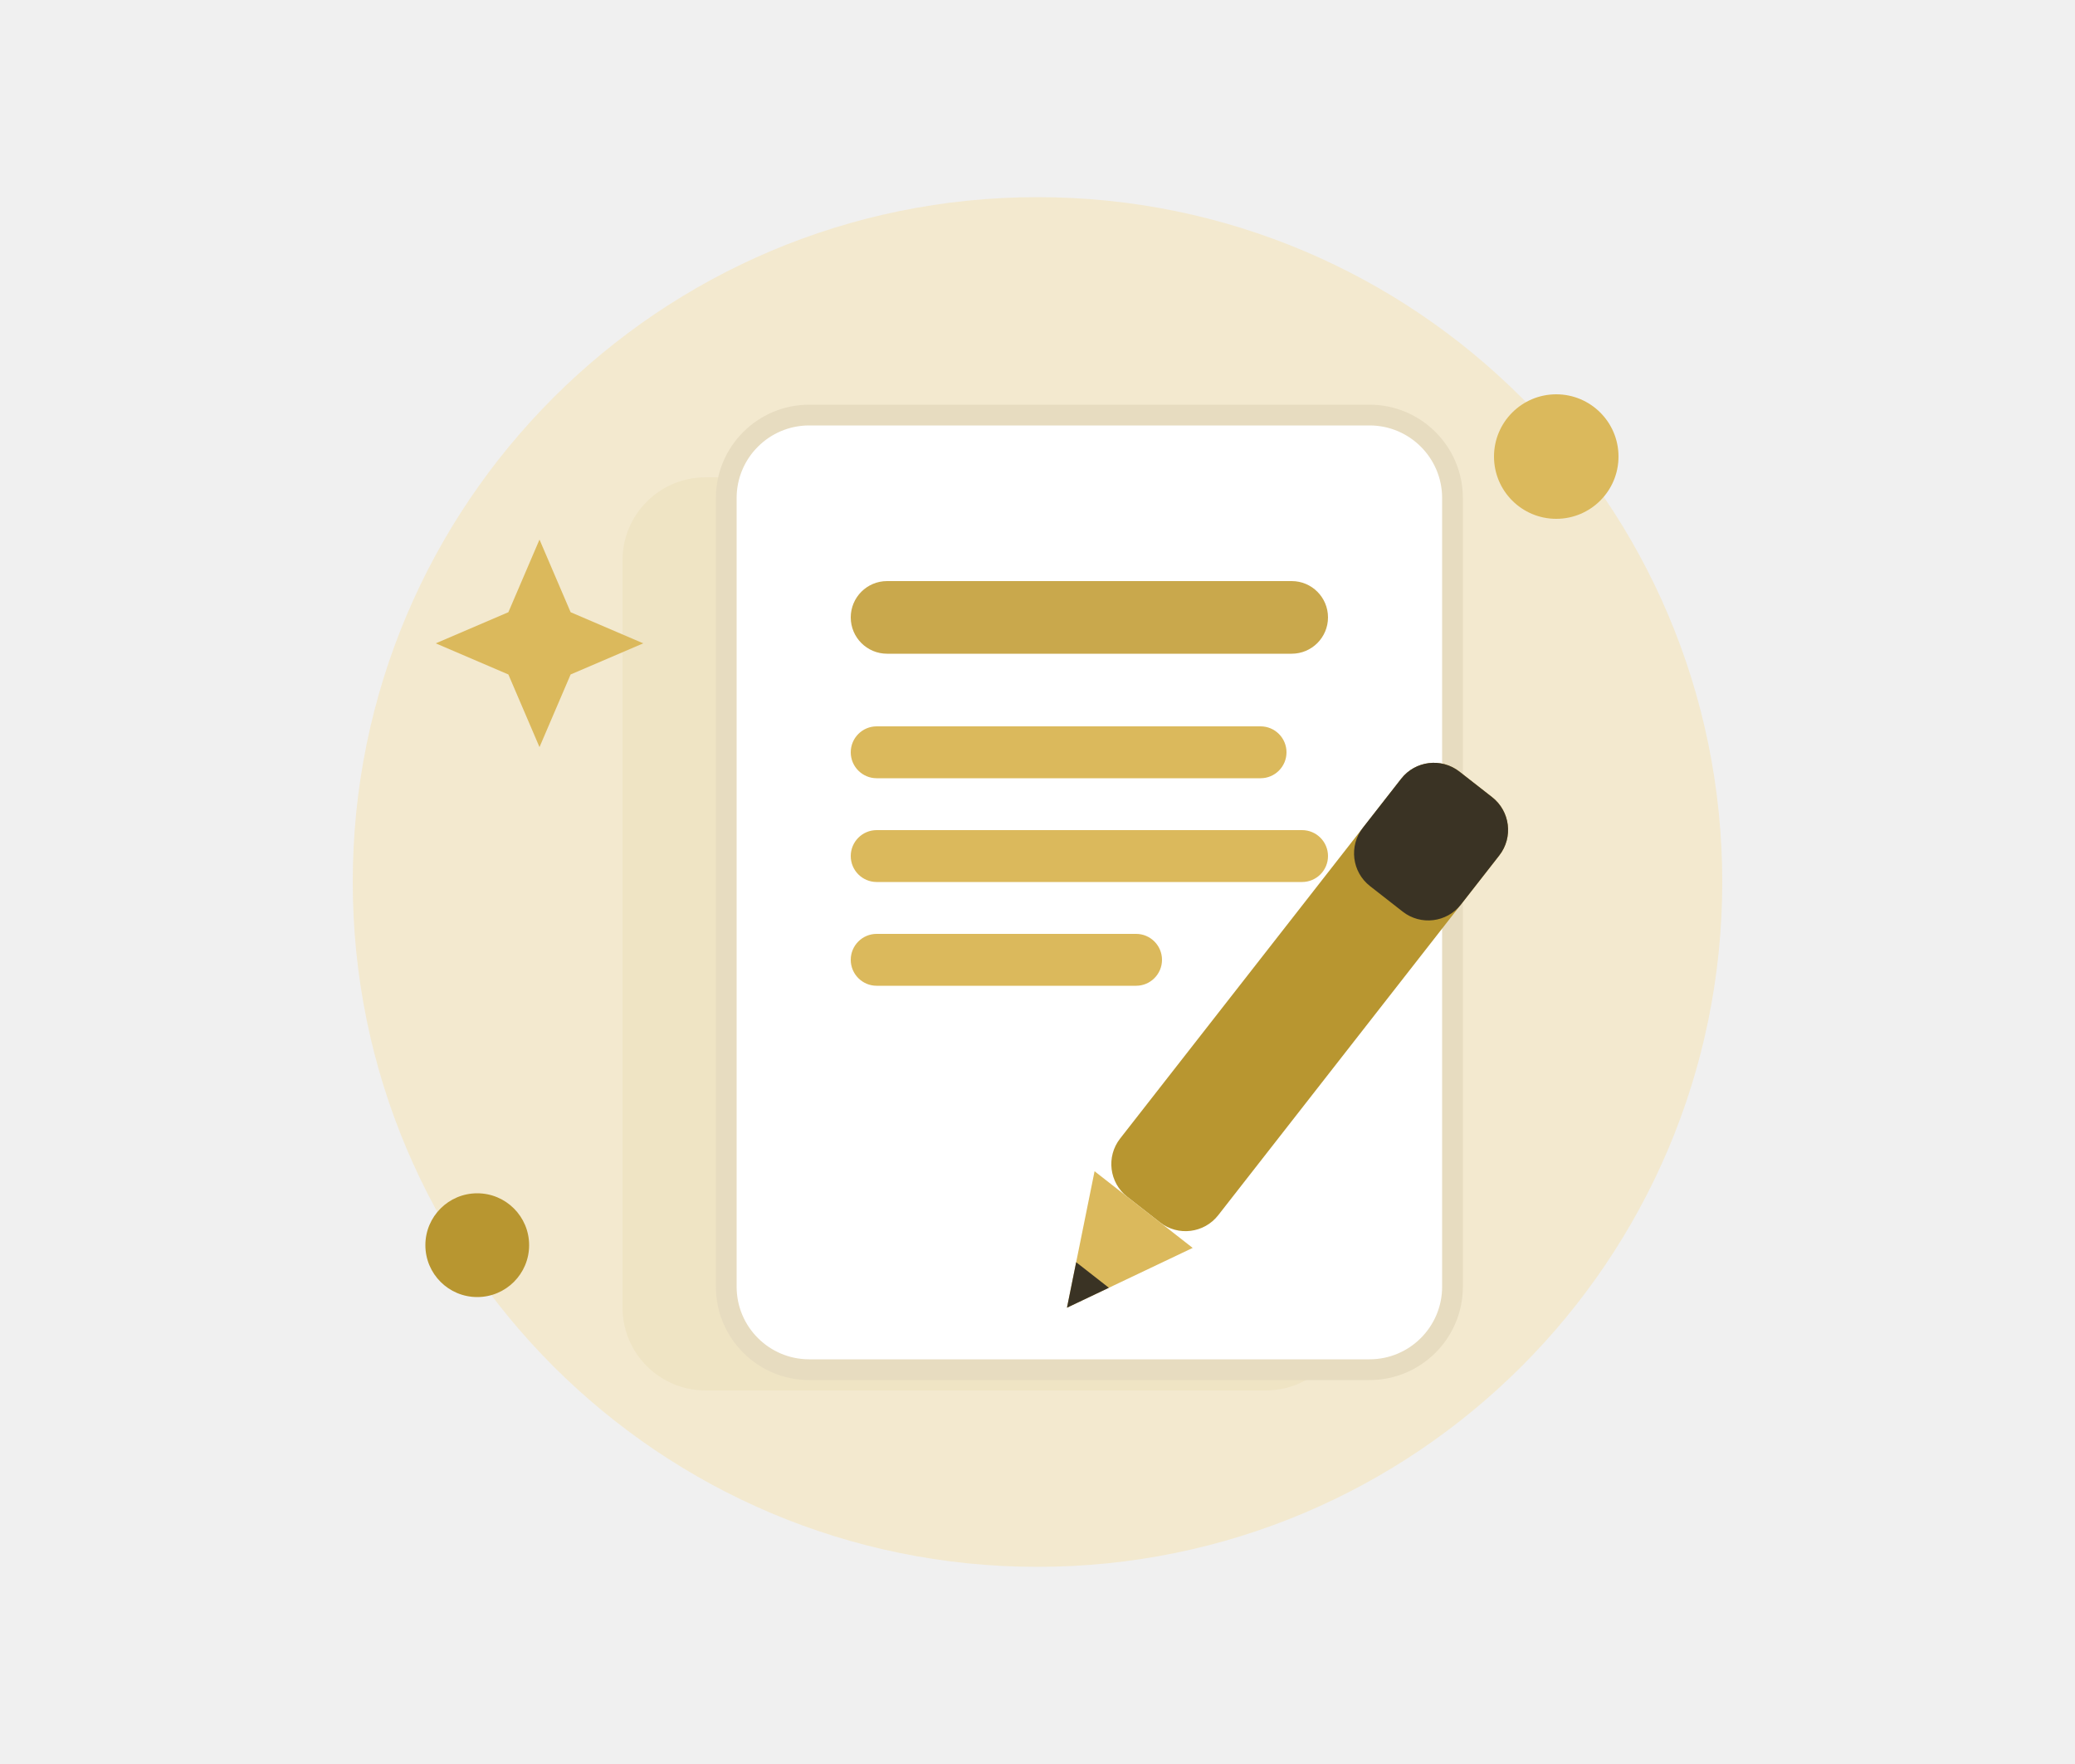
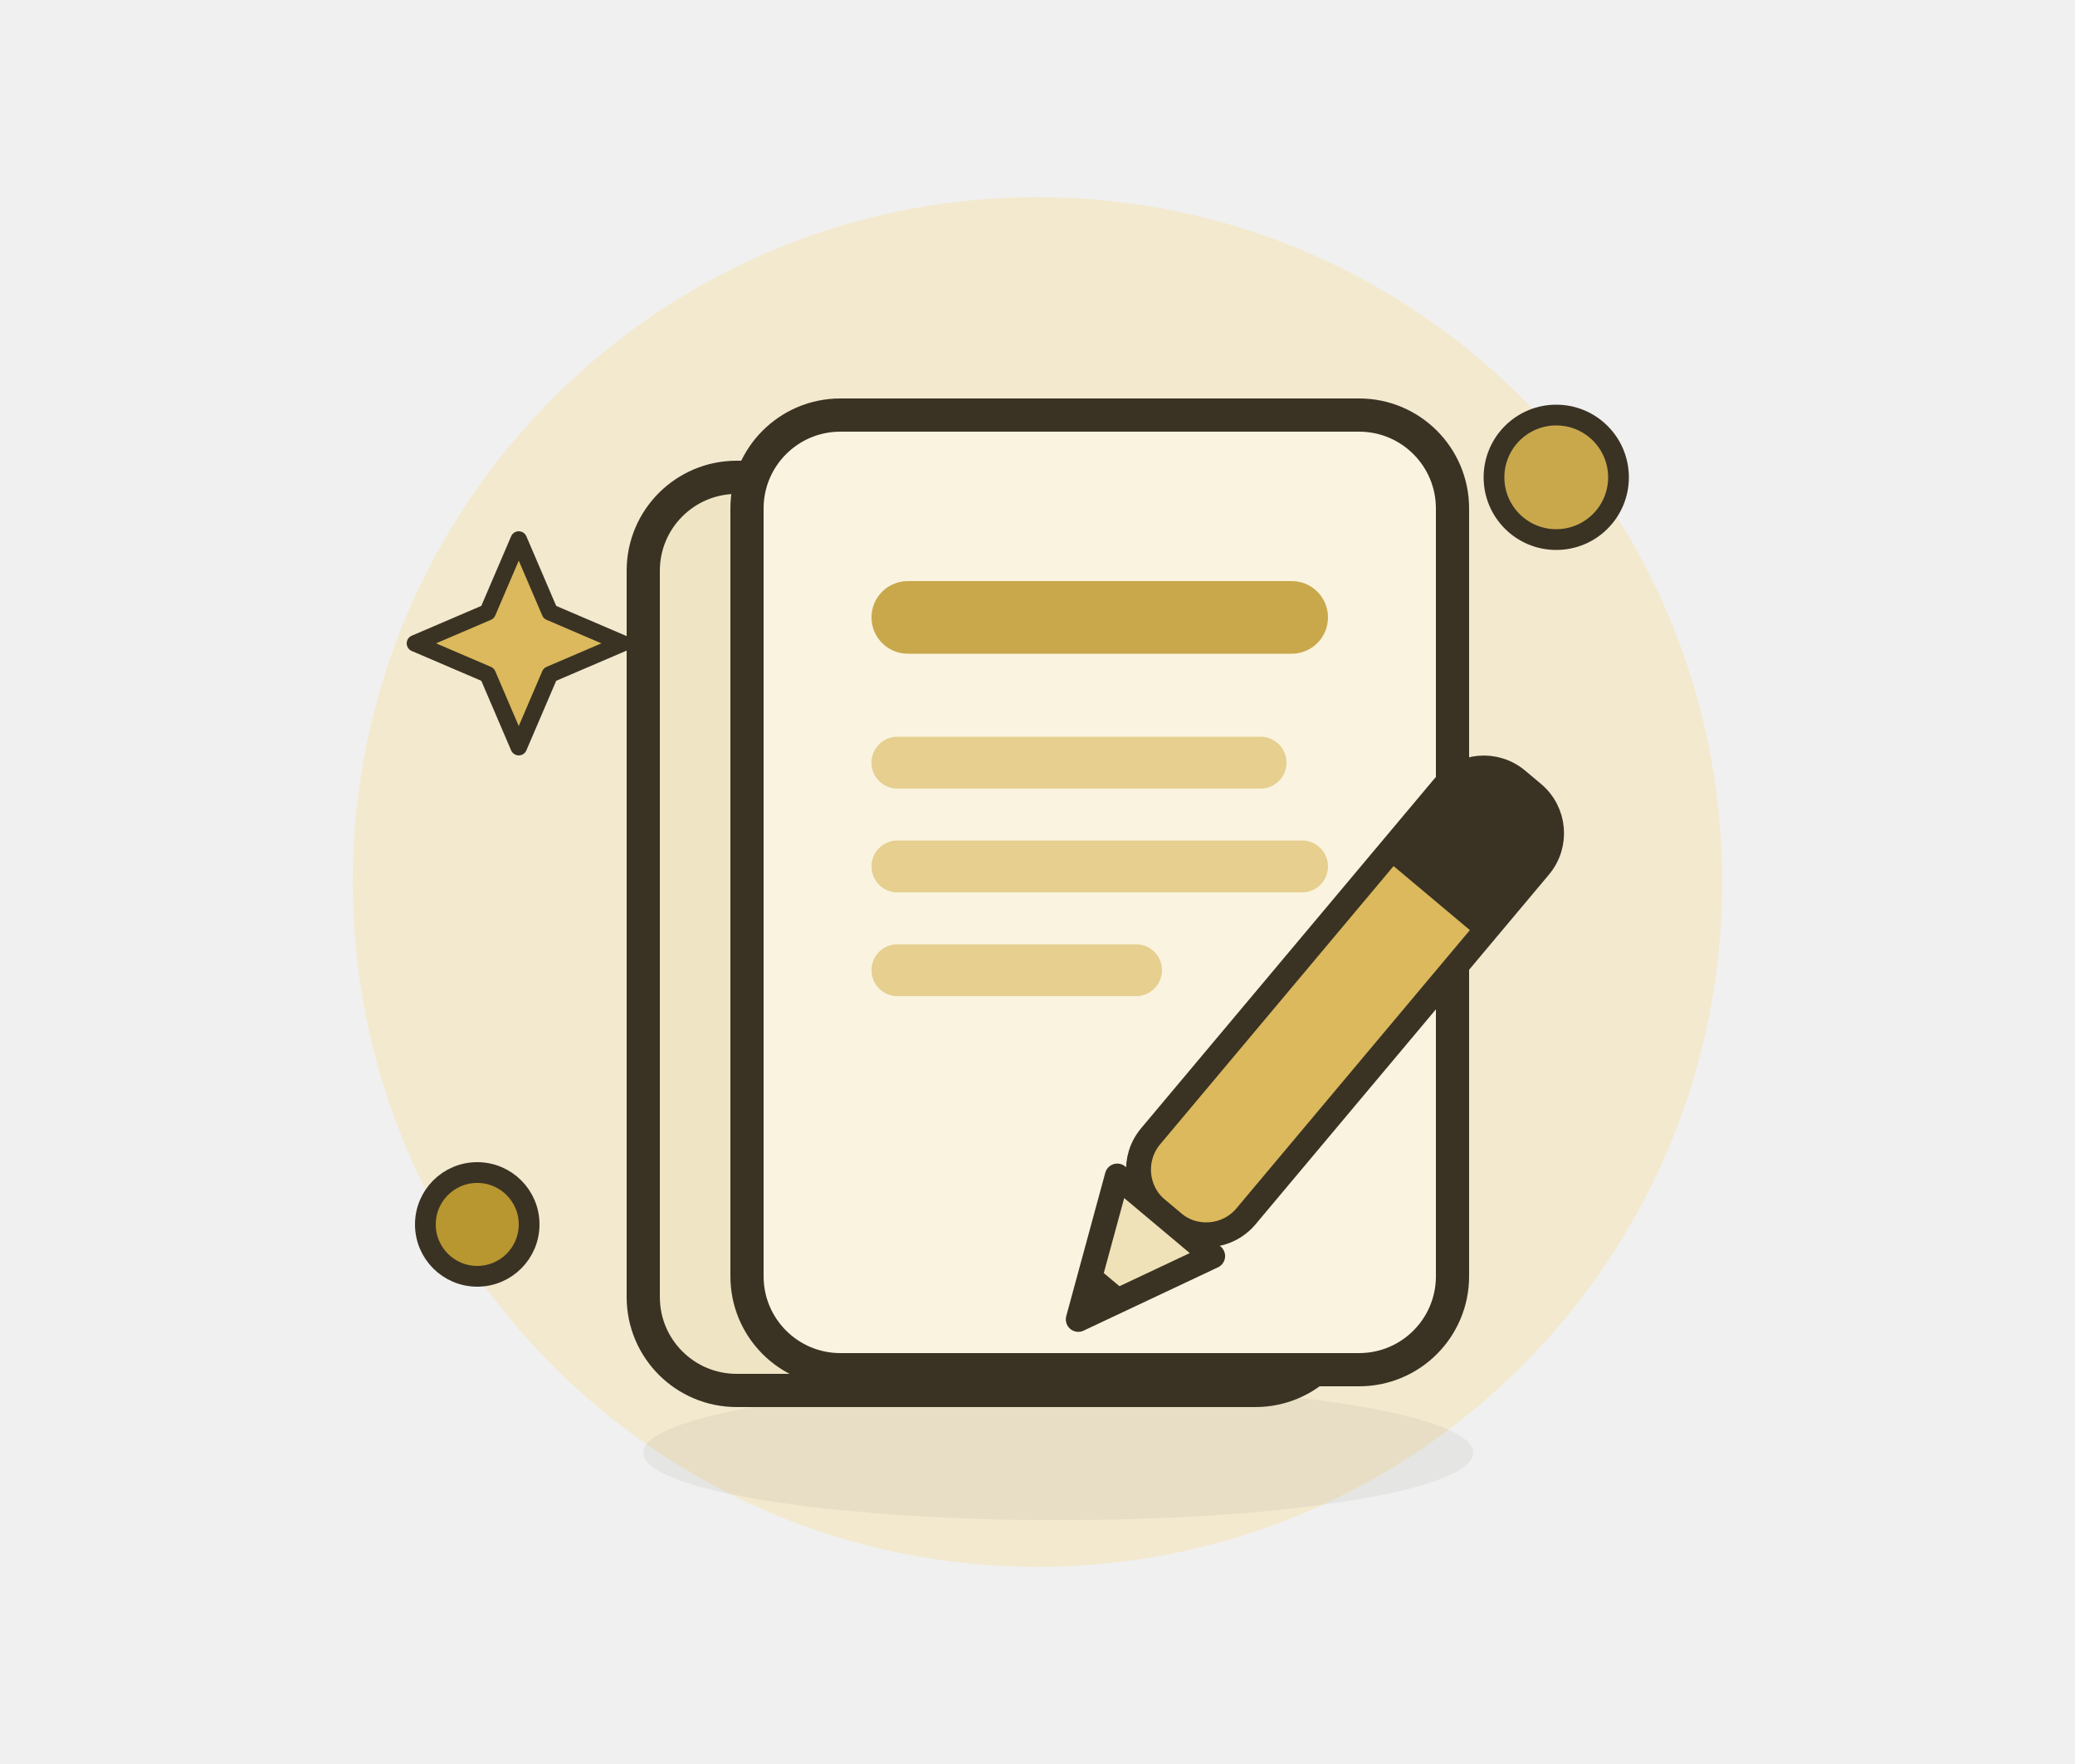
<svg xmlns="http://www.w3.org/2000/svg" viewBox="0 0 200 170" role="img" aria-label="Content creation illustration">
+   <style>
+     .illo-float{animation:illoFloat 3.6s ease-in-out infinite;transform-box:fill-box;transform-origin:center;will-change:transform}
+     .illo-float.f2{animation-duration:4.4s;animation-delay:-.9s}
+     .illo-float.f3{animation-duration:3.1s;animation-delay:-1.7s}
+     .illo-spin{animation:illoSpin 5s ease-in-out infinite;transform-box:fill-box;transform-origin:center;will-change:transform}
+     @keyframes illoFloat{0%,100%{transform:translateY(0)}50%{transform:translateY(-7px)}}
+     @keyframes illoSpin{0%,100%{transform:rotate(-9deg)}50%{transform:rotate(9deg)}}
+     @media (prefers-reduced-motion:reduce){.illo-float,.illo-spin{animation:none!important}}
+   </style>
  <circle cx="100" cy="85" r="66" fill="#f3e9cf" />
-   <circle cx="150" cy="44" r="6" fill="#dbb95c" />
-   <circle cx="46" cy="120" r="5" fill="#b89630" />
-   <rect x="60" y="46" width="70" height="88" rx="8" fill="#efe4c4" />
-   <rect x="70" y="40" width="70" height="92" rx="8" fill="#ffffff" stroke="#e7dcc0" stroke-width="2" />
-   <rect x="82" y="56" width="46" height="7" rx="3.5" fill="#c9a84c" />
-   <rect x="82" y="70" width="42" height="5" rx="2.5" fill="#dbb95c" />
-   <rect x="82" y="80" width="46" height="5" rx="2.5" fill="#dbb95c" />
-   <rect x="82" y="90" width="30" height="5" rx="2.5" fill="#dbb95c" />
-   <g transform="rotate(38 122 108)">
-     <rect x="112" y="70" width="12" height="52" rx="4" fill="#b89630" />
-     <rect x="112" y="70" width="12" height="14" rx="4" fill="#3a3324" />
-     <path d="M112 122 L124 122 L118 134 Z" fill="#dbb95c" />
-     <path d="M116 130 L120 130 L118 134 Z" fill="#3a3324" />
+   <ellipse cx="102" cy="140" rx="40" ry="6.5" fill="#3a3324" opacity="0.06" />
+   <rect x="62" y="46" width="68" height="88" rx="9" fill="#efe4c4" stroke="#3a3324" stroke-width="3.2" />
+   <rect x="72" y="40" width="68" height="92" rx="9" fill="#faf3e0" stroke="#3a3324" stroke-width="3.2" />
+   <rect x="84" y="56" width="44" height="7" rx="3.5" fill="#c9a84c" />
+   <rect x="84" y="71" width="40" height="5" rx="2.5" fill="#e6cf8f" />
+   <rect x="84" y="81" width="44" height="5" rx="2.5" fill="#e6cf8f" />
+   <rect x="84" y="91" width="28" height="5" rx="2.5" fill="#e6cf8f" />
+   <g transform="rotate(40 120 108)">
+     <rect x="114" y="66" width="12" height="54" rx="5" fill="#dbb95c" stroke="#3a3324" stroke-width="2.4" />
+     <path d="M114 80 v-9 a5 5 0 0 1 5 -5 h2 a5 5 0 0 1 5 5 v9 z" fill="#3a3324" />
+     <path d="M114 120 L126 120 L120 133 Z" fill="#f0e2b8" stroke="#3a3324" stroke-width="2.4" stroke-linejoin="round" />
+     <path d="M118 128 L122 128 L120 133 Z" fill="#3a3324" />
  </g>
-   <path d="M52 52 l3 7 7 3 -7 3 -3 7 -3 -7 -7 -3 7 -3 z" fill="#dbb95c" />
+   <g class="illo-spin">
+     <path d="M50 52 l3 7 7 3 -7 3 -3 7 -3 -7 -7 -3 7 -3 z" fill="#dbb95c" stroke="#3a3324" stroke-width="1.6" stroke-linejoin="round" />
+   </g>
+   <g class="illo-float f2">
+     <circle cx="150" cy="46" r="6" fill="#c9a84c" stroke="#3a3324" stroke-width="2" />
+   </g>
+   <g class="illo-float f3">
+     <circle cx="46" cy="118" r="5" fill="#b89630" stroke="#3a3324" stroke-width="2" />
+   </g>
</svg>
